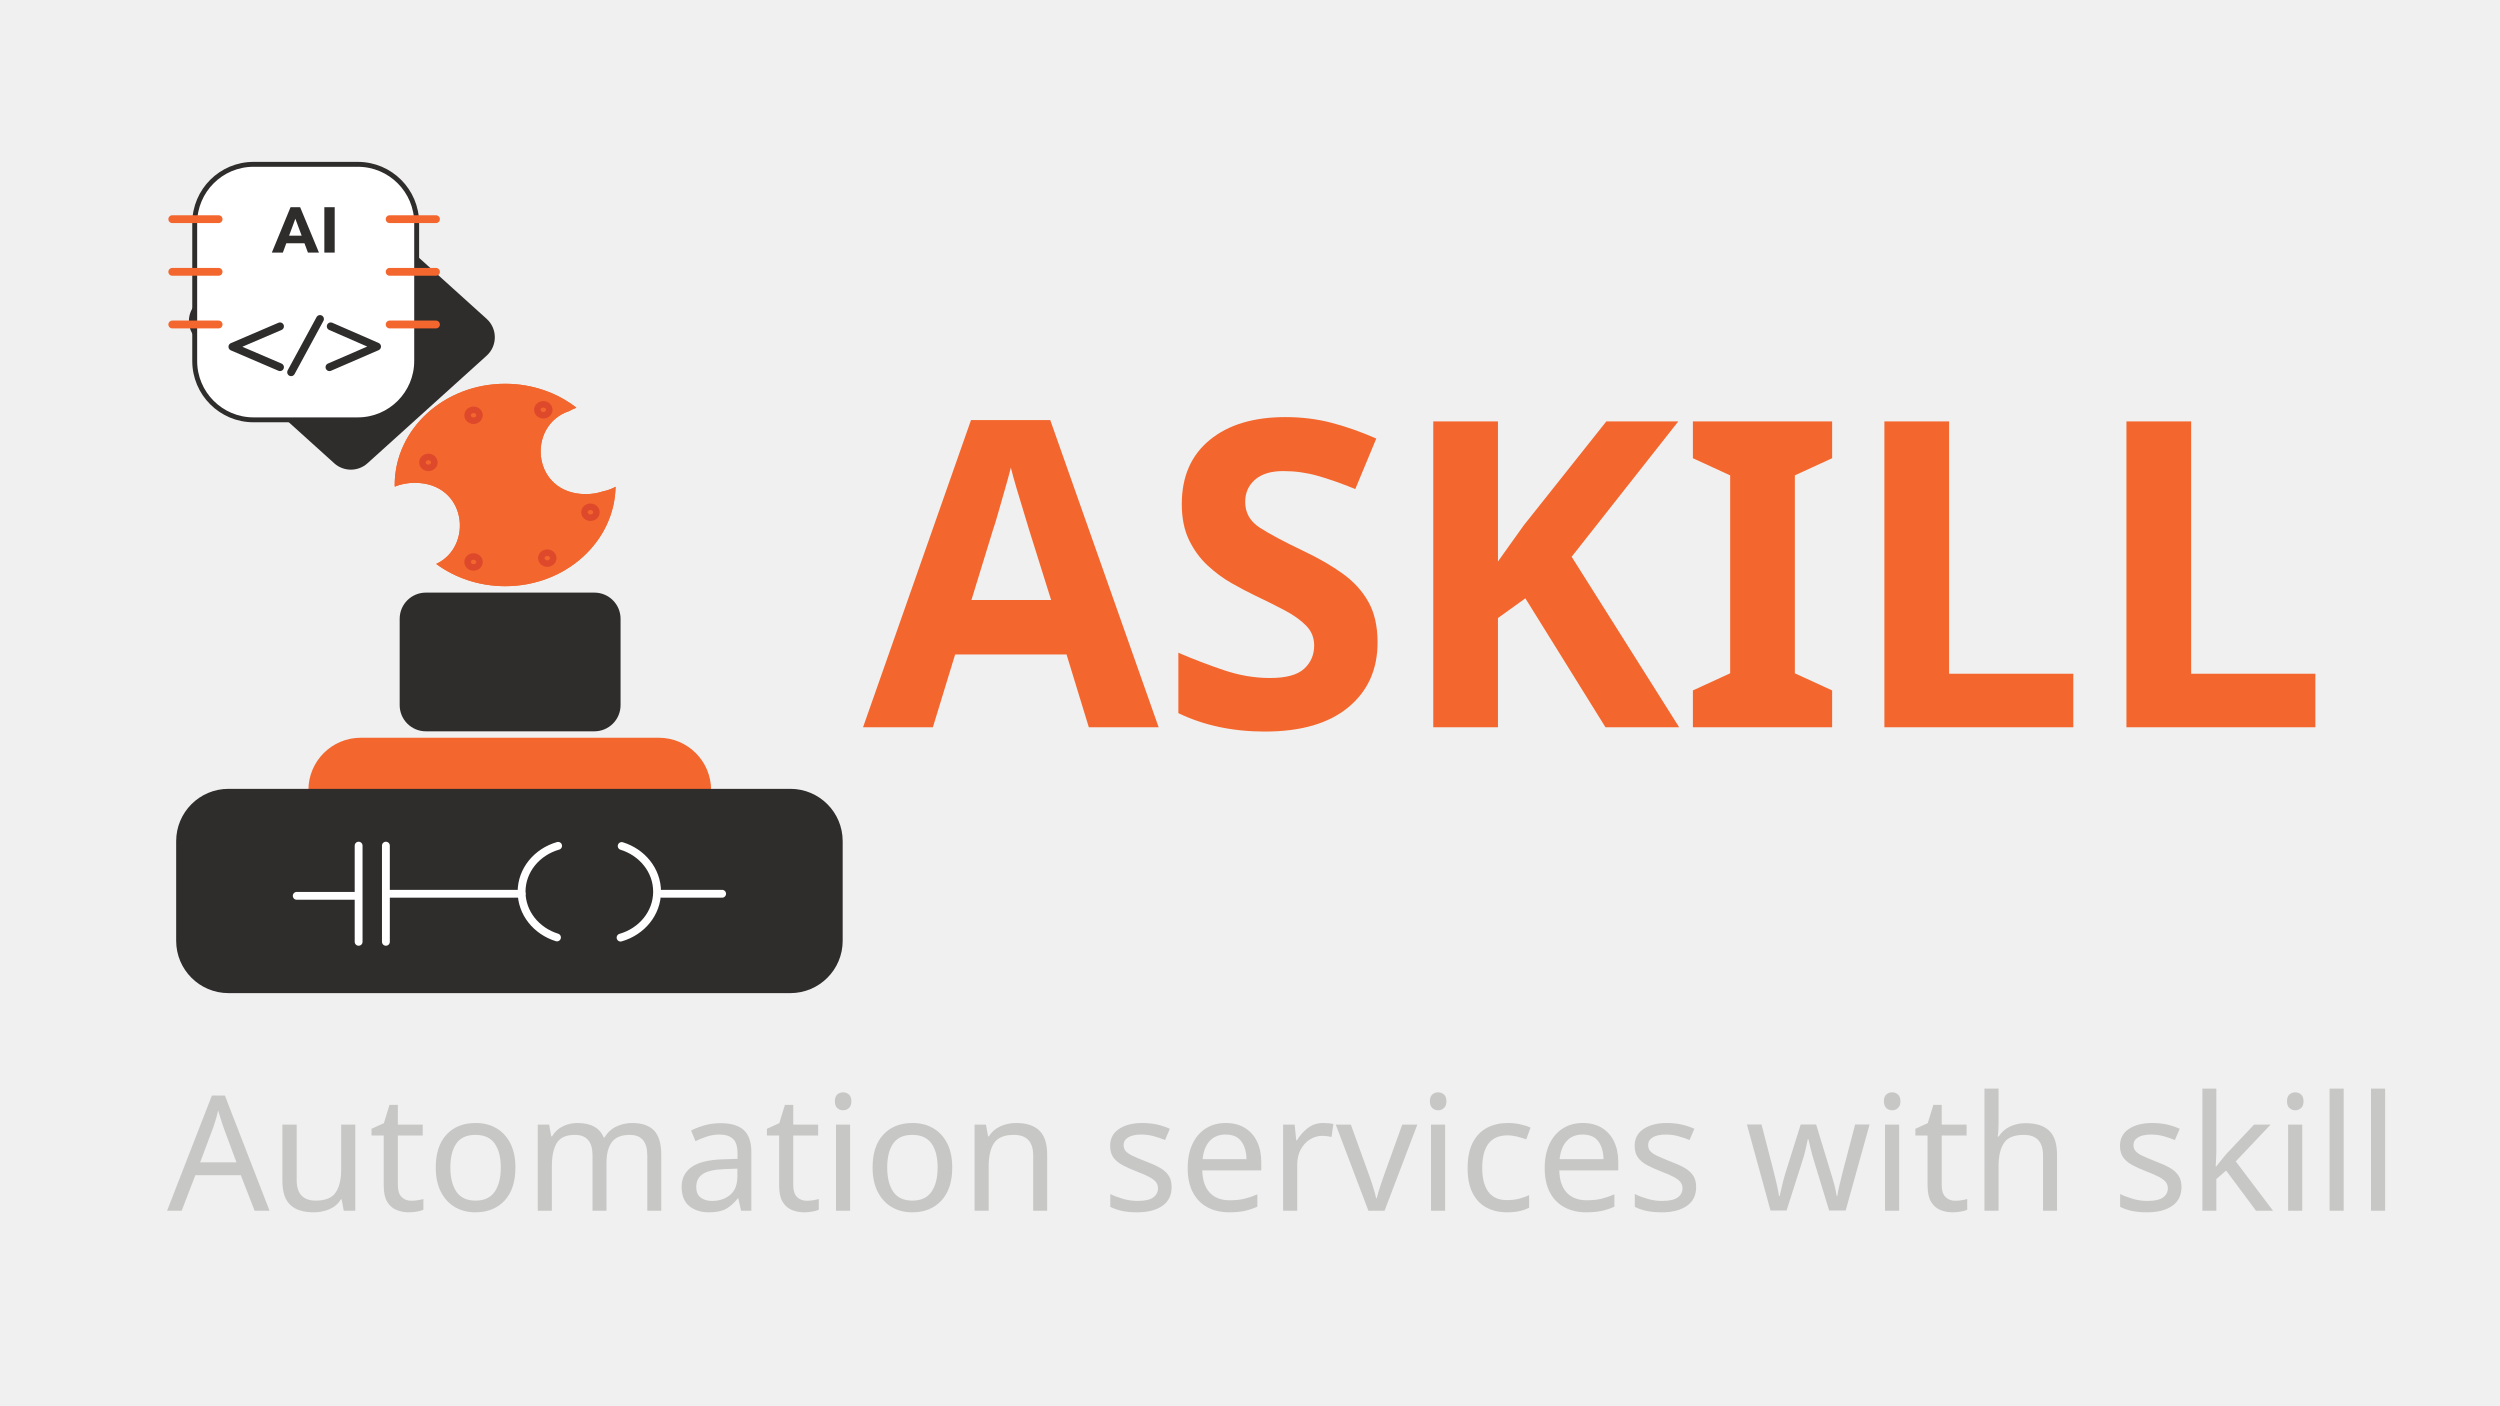
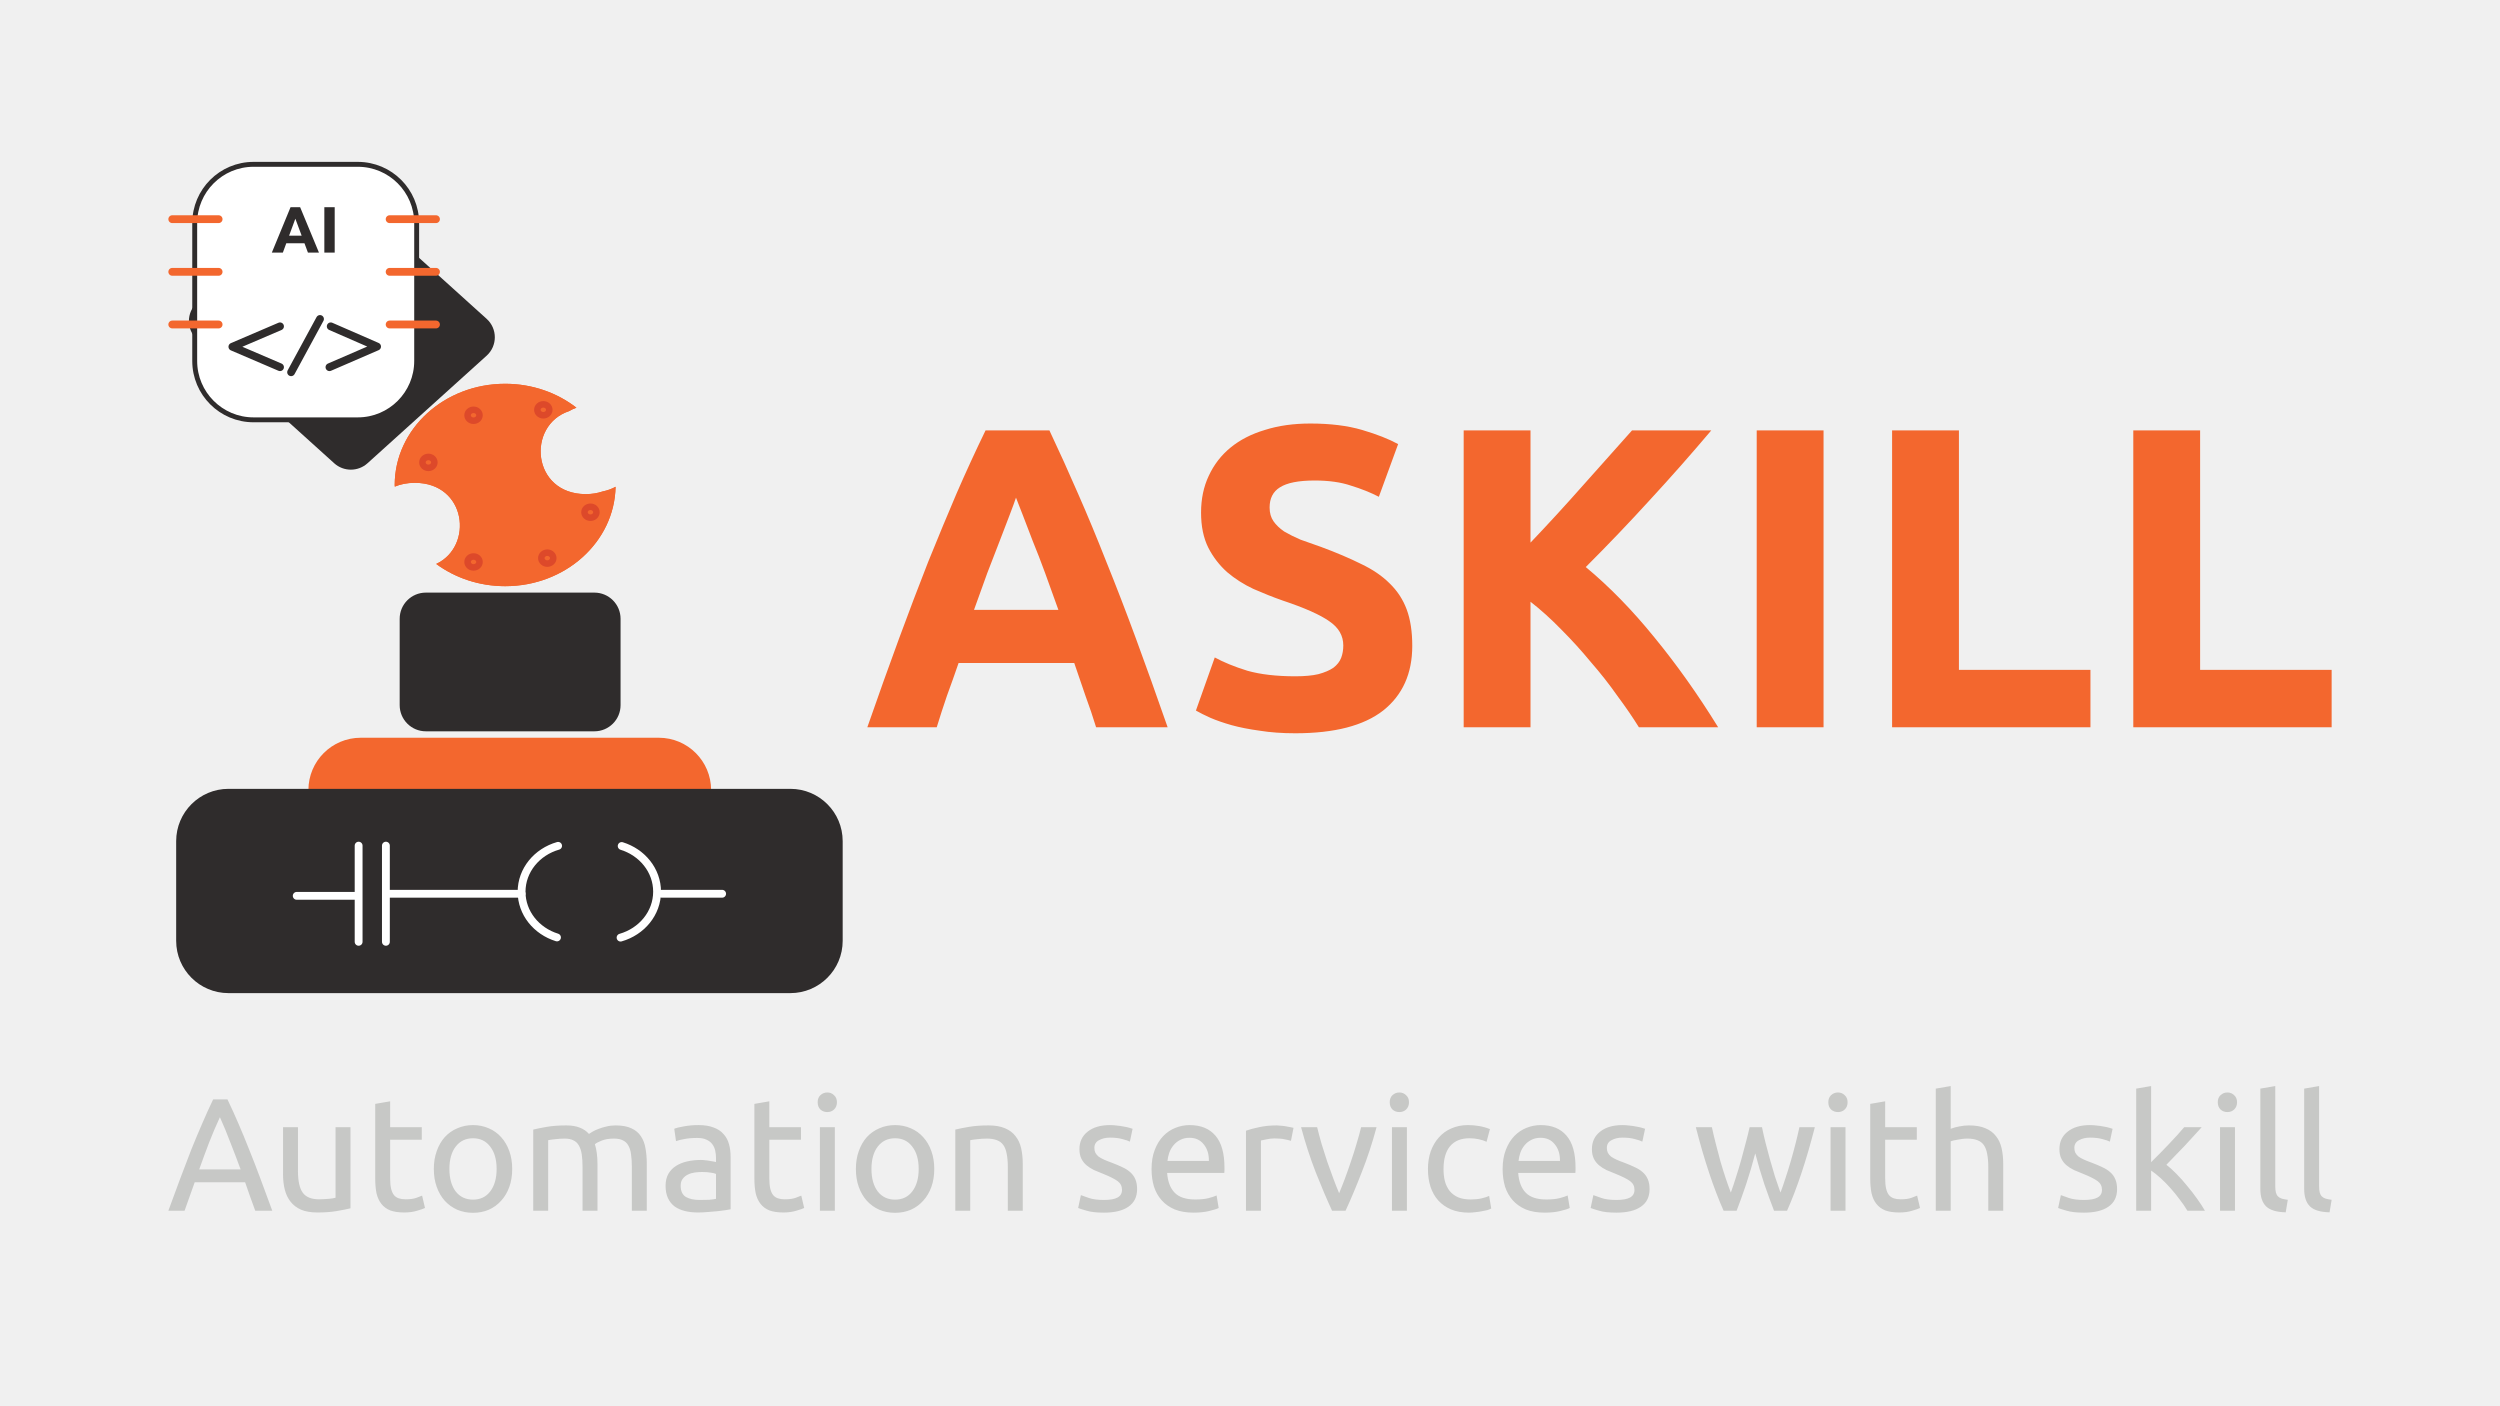
<svg xmlns="http://www.w3.org/2000/svg" version="1.1" id="svg1" width="2548.733" height="1432.507" viewBox="0 0 2548.733 1432.507">
  <defs id="defs1">
    <clipPath clipPathUnits="userSpaceOnUse" id="clipPath2">
      <path d="M 0,1074.383 H 1911.545 V 2.5000001e-5 H 0 Z" id="path2" />
    </clipPath>
    <clipPath clipPathUnits="userSpaceOnUse" id="clipPath4">
      <path d="M -1736.873,1022.105 H 174.672 V -52.278 H -1736.873 Z" id="path4" />
    </clipPath>
    <clipPath clipPathUnits="userSpaceOnUse" id="clipPath6">
      <path d="M -1736.873,1060.304 H 174.672 V -14.079 H -1736.873 Z" id="path6" />
    </clipPath>
    <clipPath clipPathUnits="userSpaceOnUse" id="clipPath8">
      <path d="M -1736.873,1098.504 H 174.672 V 24.121 H -1736.873 Z" id="path8" />
    </clipPath>
    <clipPath clipPathUnits="userSpaceOnUse" id="clipPath10">
      <path d="M -2004.289,1022.105 H -92.744 V -52.278 H -2004.289 Z" id="path10" />
    </clipPath>
    <clipPath clipPathUnits="userSpaceOnUse" id="clipPath12">
      <path d="M -2004.289,1060.304 H -92.744 V -14.079 H -2004.289 Z" id="path12" />
    </clipPath>
    <clipPath clipPathUnits="userSpaceOnUse" id="clipPath14">
      <path d="M -2004.289,1098.504 H -92.744 V 24.121 H -2004.289 Z" id="path14" />
    </clipPath>
  </defs>
  <g id="layer-MC1">
    <path id="path92" d="M 0,1432.511 H 2548.727 V 0 H 0 Z" style="fill:none;fill-opacity:1;fill-rule:nonzero;stroke:none;stroke-width:1.333" />
    <g id="g130" transform="translate(21.2749)">
      <g id="g128">
        <path id="path93" d="m 0,0 h -227.912 c -22.091,0 -40,17.909 -40,40 v 51.295 c 0,22.091 17.909,40 40,40 H 0 c 22.091,0 40,-17.909 40,-40 V 40 C 40,17.909 22.091,0 0,0" style="fill:#f3672e;fill-opacity:1;fill-rule:nonzero;stroke:none" transform="matrix(1.333333,0,0,-1.333333,650.3617,927.1784)" />
        <path id="path94" d="m 0,0 h -429.63 c -22.092,0 -40,17.909 -40,40 v 76.197 c 0,22.092 17.908,40 40,40 H 0 c 22.091,0 40,-17.908 40,-40 V 40 C 40,17.909 22.091,0 0,0" style="fill:#2f2c2c;fill-opacity:1;fill-rule:nonzero;stroke:none" transform="matrix(1.333333,0,0,-1.333333,784.4984,1012.481)" />
        <path id="path95" d="M 0,0 H 102.723" style="fill:none;stroke:#ffffff;stroke-width:6;stroke-linecap:round;stroke-linejoin:round;stroke-miterlimit:4;stroke-dasharray:none;stroke-opacity:1" transform="matrix(1.333333,0,0,-1.333333,373.5112,911.1829)" />
        <path id="path96" d="M 0,0 H -46.225" style="fill:none;stroke:#ffffff;stroke-width:6;stroke-linecap:round;stroke-linejoin:round;stroke-miterlimit:4;stroke-dasharray:none;stroke-opacity:1" transform="matrix(1.333333,0,0,-1.333333,342.8637,913.3037)" />
        <path id="path97" d="M 0,0 V -73.54" style="fill:none;stroke:#ffffff;stroke-width:6;stroke-linecap:round;stroke-linejoin:round;stroke-miterlimit:4;stroke-dasharray:none;stroke-opacity:1" transform="matrix(1.333333,0,0,-1.333333,344.3427,862.1192)" />
        <path id="path98" d="M 0,0 V -73.54" style="fill:none;stroke:#ffffff;stroke-width:6;stroke-linecap:round;stroke-linejoin:round;stroke-miterlimit:4;stroke-dasharray:none;stroke-opacity:1" transform="matrix(1.333333,0,0,-1.333333,372.1473,862.1192)" />
        <path id="path99" d="m 0,0 c 16.171,4.624 27.923,18.611 27.923,35.148 0,16.244 -11.34,30.027 -27.069,34.893" style="fill:none;stroke:#ffffff;stroke-width:6;stroke-linecap:round;stroke-linejoin:round;stroke-miterlimit:4;stroke-dasharray:none;stroke-opacity:1" transform="matrix(1.333333,0,0,-1.333333,611.3847,955.8885)" />
        <path id="path100" d="M 0,0 46.225,-0.005" style="fill:none;stroke:#ffffff;stroke-width:6;stroke-linecap:round;stroke-linejoin:round;stroke-miterlimit:4;stroke-dasharray:none;stroke-opacity:1" transform="matrix(1.333333,0,0,-1.333333,653.2927,911.1797)" />
        <path id="path101" d="m 0,0 c -16.171,-4.624 -27.923,-18.611 -27.923,-35.148 0,-16.244 11.34,-30.027 27.069,-34.893" style="fill:none;stroke:#ffffff;stroke-width:6;stroke-linecap:round;stroke-linejoin:round;stroke-miterlimit:4;stroke-dasharray:none;stroke-opacity:1" transform="matrix(1.333333,0,0,-1.333333,547.7067,862.3236)" />
        <path id="path102" d="m 0,0 c -41.305,0 -45.475,52.613 -12.729,63.469 1.736,0.999 3.568,1.906 5.589,2.61 -14.713,11.389 -33.701,18.289 -54.474,18.289 -46.662,0 -84.489,-34.645 -84.489,-77.382 0,-0.426 0.062,-0.836 0.069,-1.26 4.358,1.843 9.449,2.907 15.288,2.907 39.708,0 45.09,-48.615 16.36,-62.024 14.464,-10.619 32.793,-17.005 52.772,-17.005 46.158,0 83.605,33.917 84.408,76.018 C 19.9,3.994 16.57,2.8 12.894,2.034 9.089,0.751 4.811,0 0,0" style="fill:#f3672e;fill-opacity:1;fill-rule:nonzero;stroke:none" transform="matrix(1.333333,0,0,-1.333333,575.916,503.7487)" />
        <path id="path103" d="m 0,0 c -41.305,0 -45.475,52.613 -12.729,63.469 1.736,0.999 3.568,1.906 5.589,2.61 -14.713,11.389 -33.701,18.289 -54.474,18.289 -46.662,0 -84.489,-34.645 -84.489,-77.382 0,-0.426 0.062,-0.836 0.069,-1.26 4.358,1.843 9.449,2.907 15.288,2.907 39.708,0 45.09,-48.615 16.36,-62.024 14.464,-10.619 32.793,-17.005 52.772,-17.005 46.158,0 83.605,33.917 84.408,76.018 C 19.9,3.994 16.57,2.8 12.894,2.034 9.089,0.751 4.811,0 0,0" style="fill:#f3672e;fill-opacity:1;fill-rule:nonzero;stroke:none" transform="matrix(1.333333,0,0,-1.333333,575.916,503.7487)" />
        <path id="path104" d="m 0,0 c 0,-2.307 -2.042,-4.177 -4.561,-4.177 -2.519,0 -4.561,1.87 -4.561,4.177 0,2.307 2.042,4.177 4.561,4.177 C -2.042,4.177 0,2.307 0,0 Z" style="fill:none;stroke:#dd492a;stroke-width:5;stroke-linecap:round;stroke-linejoin:round;stroke-miterlimit:4;stroke-dasharray:none;stroke-opacity:1" transform="matrix(1.333333,0,0,-1.333333,542.7728,569.0108)" />
        <path id="path105" d="m 0,0 c 0,-2.307 -2.042,-4.177 -4.561,-4.177 -2.519,0 -4.561,1.87 -4.561,4.177 0,2.307 2.042,4.177 4.561,4.177 C -2.042,4.177 0,2.307 0,0 Z" style="fill:none;stroke:#dd492a;stroke-width:5;stroke-linecap:round;stroke-linejoin:round;stroke-miterlimit:4;stroke-dasharray:none;stroke-opacity:1" transform="matrix(1.333333,0,0,-1.333333,421.5543,471.4052)" />
        <path id="path106" d="m 0,0 c 0,-2.307 -2.042,-4.177 -4.561,-4.177 -2.519,0 -4.561,1.87 -4.561,4.177 0,2.307 2.042,4.177 4.561,4.177 C -2.042,4.177 0,2.307 0,0 Z" style="fill:none;stroke:#dd492a;stroke-width:5;stroke-linecap:round;stroke-linejoin:round;stroke-miterlimit:4;stroke-dasharray:none;stroke-opacity:1" transform="matrix(1.333333,0,0,-1.333333,467.5687,423.3636)" />
        <path id="path107" d="m 0,0 c 0,-2.307 -2.042,-4.177 -4.561,-4.177 -2.519,0 -4.561,1.87 -4.561,4.177 0,2.307 2.042,4.177 4.561,4.177 C -2.042,4.177 0,2.307 0,0 Z" style="fill:none;stroke:#dd492a;stroke-width:5;stroke-linecap:round;stroke-linejoin:round;stroke-miterlimit:4;stroke-dasharray:none;stroke-opacity:1" transform="matrix(1.333333,0,0,-1.333333,538.7187,417.794)" />
        <path id="path108" d="m 0,0 c 0,-2.307 -2.042,-4.177 -4.561,-4.177 -2.519,0 -4.561,1.87 -4.561,4.177 0,2.307 2.042,4.177 4.561,4.177 C -2.042,4.177 0,2.307 0,0 Z" style="fill:none;stroke:#dd492a;stroke-width:5;stroke-linecap:round;stroke-linejoin:round;stroke-miterlimit:4;stroke-dasharray:none;stroke-opacity:1" transform="matrix(1.333333,0,0,-1.333333,467.5687,572.9096)" />
        <path id="path109" d="m 0,0 c 0,-2.307 -2.042,-4.177 -4.561,-4.177 -2.519,0 -4.561,1.87 -4.561,4.177 0,2.307 2.042,4.177 4.561,4.177 C -2.042,4.177 0,2.307 0,0 Z" style="fill:none;stroke:#dd492a;stroke-width:5;stroke-linecap:round;stroke-linejoin:round;stroke-miterlimit:4;stroke-dasharray:none;stroke-opacity:1" transform="matrix(1.333333,0,0,-1.333333,586.7601,522.2255)" />
        <path id="path110" d="m 0,0 h -128.894 c -11.045,0 -20,8.954 -20,20 v 66.05 c 0,11.046 8.955,20 20,20 H 0 c 11.046,0 20,-8.954 20,-20 V 20 C 20,8.954 11.046,0 0,0" style="fill:#2f2c2c;fill-opacity:1;fill-rule:nonzero;stroke:none" transform="matrix(1.333333,0,0,-1.333333,584.718,745.5649)" />
        <path id="path111" d="m 0,0 -91.094,-82.25 c -7.228,-6.525 -18.221,-6.525 -25.448,0 l -104.839,94.66 c -8.35,7.539 -8.35,20.645 0,28.184 l 91.094,82.25 c 7.228,6.526 18.221,6.526 25.448,0 L 0,28.184 C 8.35,20.645 8.35,7.539 0,0" style="fill:#2f2c2c;fill-opacity:1;fill-rule:nonzero;stroke:none" transform="matrix(1.333333,0,0,-1.333333,474.8417,362.6263)" />
        <path id="path112" d="m 0,0 h -79.709 c -24.852,0 -45,20.147 -45,45 v 105.362 c 0,24.853 20.148,45 45,45 H 0 c 24.853,0 45,-20.147 45,-45 V 45 C 45,20.147 24.853,0 0,0" style="fill:#ffffff;fill-opacity:1;fill-rule:nonzero;stroke:#2f2c2c;stroke-width:3.75;stroke-linecap:butt;stroke-linejoin:miter;stroke-miterlimit:10;stroke-dasharray:none;stroke-opacity:1" transform="matrix(1.333333,0,0,-1.333333,343.5107,428.0156)" />
        <path id="path113" d="M 0,0 22.071,40.7" style="fill:#ffffff;fill-opacity:1;fill-rule:nonzero;stroke:#2f2c2c;stroke-width:6;stroke-linecap:round;stroke-linejoin:round;stroke-miterlimit:4;stroke-dasharray:none;stroke-opacity:1" transform="matrix(1.333333,0,0,-1.333333,275.5229,379.4769)" />
        <path id="path114" d="m 0,0 36.282,15.709 c 0,0 0.045,0.019 0.12,0.051 C 33.245,17.171 0.978,31.211 0.978,31.211" style="fill:#ffffff;fill-opacity:1;fill-rule:nonzero;stroke:#2f2c2c;stroke-width:6;stroke-linecap:round;stroke-linejoin:round;stroke-miterlimit:4;stroke-dasharray:none;stroke-opacity:1" transform="matrix(1.333333,0,0,-1.333333,314.6116,374.3299)" />
        <path id="path115" d="M 0,0 -36.402,-15.603 0,-31.211" style="fill:#ffffff;fill-opacity:1;fill-rule:nonzero;stroke:#2f2c2c;stroke-width:6;stroke-linecap:round;stroke-linejoin:round;stroke-miterlimit:4;stroke-dasharray:none;stroke-opacity:1" transform="matrix(1.333333,0,0,-1.333333,264.1891,332.7152)" />
        <path id="path116" d="M 25.15,-7.93 H 11.251 L 8.615,3.8244735e-4 H 0.189 L 14.498,-38.456 h 7.348 L 36.236,3.8244735e-4 H 27.81 Z M 13.396,-14.341 h 9.609 L 18.177,-28.735 Z M 48.265,3.8244735e-4 H 40.343 V -38.456 h 7.922 z m 0,0" style="fill:#2f2c2c;fill-opacity:1;fill-rule:nonzero;stroke:none" aria-label="AI" transform="matrix(1.333333,0,0,1.203869,255.5957,257.5581)" />
        <path id="path117" d="M 0,0 H 35.419" style="fill:#306abb;fill-opacity:1;fill-rule:nonzero;stroke:#f3672e;stroke-width:6;stroke-linecap:round;stroke-linejoin:round;stroke-miterlimit:4;stroke-dasharray:none;stroke-opacity:1" transform="matrix(1.333333,0,0,-1.333333,154.3631,330.8137)" />
        <path id="path118" d="M 0,0 H 35.419" style="fill:#306abb;fill-opacity:1;fill-rule:nonzero;stroke:#f3672e;stroke-width:6;stroke-linecap:round;stroke-linejoin:round;stroke-miterlimit:4;stroke-dasharray:none;stroke-opacity:1" transform="matrix(1.333333,0,0,-1.333333,375.9672,277.1311)" />
        <path id="path119" d="M 0,0 H 35.419" style="fill:#306abb;fill-opacity:1;fill-rule:nonzero;stroke:#f3672e;stroke-width:6;stroke-linecap:round;stroke-linejoin:round;stroke-miterlimit:4;stroke-dasharray:none;stroke-opacity:1" transform="matrix(1.333333,0,0,-1.333333,375.9672,223.4483)" />
        <path id="path120" d="M 0,0 H 35.419" style="fill:#306abb;fill-opacity:1;fill-rule:nonzero;stroke:#f3672e;stroke-width:6;stroke-linecap:round;stroke-linejoin:round;stroke-miterlimit:4;stroke-dasharray:none;stroke-opacity:1" transform="matrix(1.333333,0,0,-1.333333,154.3631,223.4483)" />
        <path id="path121" d="M 0,0 H 35.419" style="fill:#306abb;fill-opacity:1;fill-rule:nonzero;stroke:#f3672e;stroke-width:6;stroke-linecap:round;stroke-linejoin:round;stroke-miterlimit:4;stroke-dasharray:none;stroke-opacity:1" transform="matrix(1.333333,0,0,-1.333333,375.9672,330.8137)" />
        <path id="path122" d="M 0,0 H 35.419" style="fill:#306abb;fill-opacity:1;fill-rule:nonzero;stroke:#f3672e;stroke-width:6;stroke-linecap:round;stroke-linejoin:round;stroke-miterlimit:4;stroke-dasharray:none;stroke-opacity:1" transform="matrix(1.333333,0,0,-1.333333,154.3631,277.1311)" />
      </g>
      <g id="g129" transform="translate(0,17.28972)">
-         <text id="text122" xml:space="preserve" transform="matrix(1.333333,0,0,1.333333,858.5892,724.1603)">
-           <tspan id="tspan122" style="font-variant:normal;font-weight:700;font-stretch:normal;font-size:327.574px;font-family:Ubuntu;writing-mode:lr-tb;fill:#f3672e;fill-opacity:1;fill-rule:nonzero;stroke:none" x="0" y="0">ASKILL</tspan>
-         </text>
+         <path style="font-weight:700;font-size:327.574px;font-family:Ubuntu;fill:#f3672e" d="m 178.2,0 q -3.603,-11.793 -8.189,-24.24 -4.258,-12.448 -8.517,-24.896 H 73.049 Q 68.791,-36.688 64.205,-24.24 59.946,-11.793 56.343,0 H 3.276 Q 16.051,-36.688 27.516,-67.808 38.981,-98.927 49.791,-126.444 q 11.138,-27.516 21.62,-52.084 10.81,-24.896 22.275,-48.481 h 48.809 q 11.138,23.585 21.947,48.481 10.81,24.568 21.62,52.084 11.138,27.516 22.603,58.636 Q 220.13,-36.688 232.905,0 Z m -61.256,-175.58 q -1.638,4.914 -4.914,13.431 -3.276,8.517 -7.534,19.654 -4.258,11.138 -9.5,24.568 -4.914,13.431 -10.155,28.171 h 64.532 q -5.241,-14.741 -10.155,-28.171 -4.914,-13.431 -9.5,-24.568 -4.258,-11.138 -7.534,-19.654 -3.276,-8.517 -5.241,-13.431 z M 330.522,-38.981 q 10.81,0 17.689,-1.638 7.207,-1.965 11.465,-4.914 4.258,-3.276 5.896,-7.534 1.638,-4.258 1.638,-9.5 0,-11.138 -10.482,-18.344 -10.482,-7.534 -36.033,-16.051 -11.138,-3.931 -22.275,-8.844 -11.138,-5.241 -19.982,-12.775 -8.844,-7.862 -14.413,-18.672 -5.569,-11.138 -5.569,-26.861 0,-15.724 5.896,-28.171 5.896,-12.775 16.706,-21.62 10.81,-8.844 26.206,-13.431 15.396,-4.914 34.723,-4.914 22.93,0 39.636,4.914 16.706,4.914 27.516,10.81 l -14.741,40.292 q -9.5,-4.914 -21.292,-8.517 -11.465,-3.931 -27.844,-3.931 -18.344,0 -26.533,5.241 -7.862,4.914 -7.862,15.396 0,6.224 2.948,10.482 2.948,4.258 8.189,7.862 5.569,3.276 12.448,6.224 7.207,2.621 15.724,5.569 17.689,6.551 30.792,13.103 13.103,6.224 21.62,14.741 8.845,8.517 13.103,19.982 4.258,11.465 4.258,27.844 0,31.775 -22.275,49.464 -22.275,17.361 -67.153,17.361 -15.068,0 -27.189,-1.965 -12.12,-1.638 -21.62,-4.258 -9.172,-2.621 -16.051,-5.569 -6.551,-2.948 -11.138,-5.569 l 14.413,-40.619 q 10.155,5.569 24.896,10.155 15.068,4.258 36.688,4.258 z M 593.237,0 q -6.879,-11.138 -16.379,-23.913 -9.172,-13.103 -20.31,-25.878 -10.81,-13.103 -22.603,-24.896 -11.793,-12.12 -23.585,-21.292 V 0 h -51.102 v -227.009 h 51.102 v 85.824 q 19.982,-20.965 39.964,-43.567 20.31,-22.93 37.671,-42.257 h 60.601 q -23.258,27.516 -46.843,53.067 -23.258,25.551 -49.136,51.429 27.189,22.603 52.412,53.722 Q 630.58,-37.671 653.838,0 Z m 90.083,-227.009 h 51.102 V 0 H 683.32 Z M 938.5,-43.895 V 0 H 786.833 v -227.009 h 51.102 v 183.114 z m 184.424,0 V 0 H 971.257 v -227.009 h 51.102 v 183.114 z" id="text122" transform="matrix(1.333333,0,0,1.333333,858.5892,724.1603)" aria-label="ASKILL" />
      </g>
    </g>
-     <text id="text128" xml:space="preserve" transform="scale(0.9998274,1.000173)" x="170.36" y="1234.104" style="font-size:14.542px;stroke-width:1.212">
-       <tspan id="tspan128" style="font-style:normal;font-variant:normal;font-weight:normal;font-stretch:normal;font-size:163.759px;font-family:Ubuntu;-inkscape-font-specification:'Ubuntu, Normal';font-variant-ligatures:normal;font-variant-caps:normal;font-variant-numeric:normal;font-variant-east-asian:normal;writing-mode:lr-tb;fill:#c7c8c6;fill-opacity:1;fill-rule:nonzero;stroke:none;stroke-width:1.212" x="170.36" y="1234.104">Automation services with skill</tspan>
-     </text>
+     <path style="font-size:163.759px;font-family:Ubuntu;-inkscape-font-specification:'Ubuntu, Normal';fill:#c7c8c6;stroke-width:1.212" d="m 260.263,1234.104 q -2.784,-7.369 -5.24,-14.411 -2.456,-7.205 -5.077,-14.575 h -51.42 l -10.317,28.985 h -16.54 q 6.55,-18.014 12.282,-33.243 5.732,-15.393 11.136,-29.149 5.568,-13.756 10.972,-26.201 5.404,-12.609 11.299,-24.891 h 14.575 q 5.895,12.282 11.299,24.891 5.404,12.446 10.808,26.201 5.568,13.756 11.299,29.149 5.732,15.229 12.282,33.243 z m -14.902,-42.086 q -5.24,-14.247 -10.481,-27.512 -5.077,-13.428 -10.644,-25.71 -5.732,12.282 -10.972,25.71 -5.077,13.264 -10.153,27.512 z m 112.011,39.63 q -5.24,1.31 -13.92,2.784 -8.515,1.474 -19.815,1.474 -9.826,0 -16.54,-2.784 -6.714,-2.948 -10.808,-8.188 -4.094,-5.24 -5.895,-12.282 -1.801,-7.205 -1.801,-15.885 v -47.818 h 15.23 v 44.542 q 0,15.557 4.913,22.271 4.913,6.714 16.54,6.714 2.456,0 5.077,-0.164 2.62,-0.164 4.913,-0.328 2.293,-0.328 4.094,-0.491 1.965,-0.328 2.784,-0.655 v -71.89 h 15.23 z m 40.448,-82.698 h 32.261 v 12.773 h -32.261 v 39.302 q 0,6.387 0.983,10.644 0.983,4.094 2.948,6.55 1.965,2.293 4.913,3.275 2.948,0.983 6.878,0.983 6.878,0 10.972,-1.474 4.258,-1.638 5.895,-2.293 l 2.948,12.609 q -2.293,1.146 -8.024,2.784 -5.732,1.801 -13.101,1.801 -8.679,0 -14.411,-2.129 -5.568,-2.293 -9.007,-6.714 -3.439,-4.421 -4.913,-10.808 -1.31,-6.55 -1.31,-15.066 v -75.984 l 15.23,-2.62 z m 124.457,42.577 q 0,10.153 -2.948,18.341 -2.948,8.188 -8.352,14.083 -5.24,5.895 -12.609,9.171 -7.369,3.111 -16.048,3.111 -8.679,0 -16.048,-3.111 -7.369,-3.275 -12.773,-9.171 -5.24,-5.895 -8.188,-14.083 -2.948,-8.188 -2.948,-18.341 0,-9.989 2.948,-18.177 2.948,-8.352 8.188,-14.247 5.404,-5.895 12.773,-9.007 7.369,-3.275 16.048,-3.275 8.679,0 16.048,3.275 7.369,3.111 12.609,9.007 5.404,5.895 8.352,14.247 2.948,8.188 2.948,18.177 z m -15.885,0 q 0,-14.411 -6.55,-22.762 -6.387,-8.515 -17.522,-8.515 -11.136,0 -17.686,8.515 -6.387,8.352 -6.387,22.762 0,14.411 6.387,22.926 6.55,8.352 17.686,8.352 11.136,0 17.522,-8.352 6.55,-8.515 6.55,-22.926 z m 37.337,-40.121 q 5.24,-1.31 13.756,-2.784 8.679,-1.474 19.979,-1.474 8.188,0 13.756,2.293 5.568,2.129 9.334,6.387 1.146,-0.819 3.603,-2.293 2.456,-1.474 6.059,-2.784 3.603,-1.474 8.024,-2.456 4.421,-1.146 9.498,-1.146 9.826,0 16.048,2.948 6.223,2.784 9.662,8.024 3.603,5.24 4.749,12.446 1.31,7.205 1.31,15.721 v 47.818 h -15.23 v -44.542 q 0,-7.533 -0.819,-12.937 -0.655,-5.404 -2.784,-9.007 -1.965,-3.603 -5.568,-5.24 -3.439,-1.801 -9.007,-1.801 -7.697,0 -12.773,2.129 -4.913,1.965 -6.714,3.603 1.31,4.258 1.965,9.334 0.655,5.077 0.655,10.644 v 47.818 h -15.23 v -44.542 q 0,-7.533 -0.819,-12.937 -0.819,-5.404 -2.948,-9.007 -1.965,-3.603 -5.568,-5.24 -3.439,-1.801 -8.843,-1.801 -2.293,0 -4.913,0.164 -2.62,0.164 -5.077,0.491 -2.293,0.164 -4.258,0.491 -1.965,0.328 -2.62,0.491 v 71.89 h -15.23 z m 169.818,71.727 q 5.404,0 9.498,-0.164 4.258,-0.328 7.042,-0.983 v -25.383 q -1.638,-0.819 -5.404,-1.31 -3.603,-0.655 -8.843,-0.655 -3.439,0 -7.369,0.491 -3.766,0.491 -7.042,2.129 -3.111,1.474 -5.24,4.258 -2.129,2.62 -2.129,7.042 0,8.188 5.24,11.463 5.24,3.111 14.247,3.111 z m -1.31,-76.312 q 9.171,0 15.393,2.456 6.387,2.293 10.153,6.714 3.93,4.258 5.568,10.317 1.638,5.895 1.638,13.101 v 53.222 q -1.965,0.328 -5.568,0.983 -3.439,0.491 -7.86,0.983 -4.421,0.491 -9.662,0.819 -5.077,0.491 -10.153,0.491 -7.205,0 -13.264,-1.474 -6.059,-1.474 -10.481,-4.585 -4.421,-3.275 -6.878,-8.515 -2.456,-5.24 -2.456,-12.609 0,-7.042 2.784,-12.118 2.948,-5.077 7.86,-8.188 4.913,-3.111 11.463,-4.585 6.55,-1.474 13.756,-1.474 2.293,0 4.749,0.328 2.456,0.164 4.585,0.655 2.293,0.328 3.93,0.655 1.638,0.328 2.293,0.491 v -4.258 q 0,-3.766 -0.819,-7.369 -0.819,-3.767 -2.948,-6.55 -2.129,-2.948 -5.895,-4.585 -3.603,-1.801 -9.498,-1.801 -7.533,0 -13.264,1.146 -5.568,0.983 -8.352,2.129 l -1.801,-12.61 q 2.948,-1.31 9.826,-2.456 6.878,-1.31 14.902,-1.31 z m 72.218,2.129 h 32.261 v 12.773 h -32.261 v 39.302 q 0,6.387 0.983,10.644 0.983,4.094 2.948,6.55 1.965,2.293 4.913,3.275 2.948,0.983 6.878,0.983 6.878,0 10.972,-1.474 4.258,-1.638 5.895,-2.293 l 2.948,12.609 q -2.293,1.146 -8.024,2.784 -5.732,1.801 -13.101,1.801 -8.679,0 -14.411,-2.129 -5.568,-2.293 -9.007,-6.714 -3.439,-4.421 -4.913,-10.808 -1.31,-6.55 -1.31,-15.066 v -75.984 l 15.23,-2.62 z m 66.814,85.155 h -15.23 v -85.155 h 15.23 z m -7.697,-100.548 q -4.094,0 -7.042,-2.62 -2.784,-2.784 -2.784,-7.369 0,-4.585 2.784,-7.205 2.948,-2.784 7.042,-2.784 4.094,0 6.878,2.784 2.948,2.62 2.948,7.205 0,4.585 -2.948,7.369 -2.784,2.62 -6.878,2.62 z m 109.064,57.971 q 0,10.153 -2.948,18.341 -2.948,8.188 -8.352,14.083 -5.24,5.895 -12.609,9.171 -7.369,3.111 -16.048,3.111 -8.679,0 -16.048,-3.111 -7.369,-3.275 -12.773,-9.171 -5.24,-5.895 -8.188,-14.083 -2.948,-8.188 -2.948,-18.341 0,-9.989 2.948,-18.177 2.948,-8.352 8.188,-14.247 5.404,-5.895 12.773,-9.007 7.369,-3.275 16.048,-3.275 8.679,0 16.048,3.275 7.369,3.111 12.609,9.007 5.404,5.895 8.352,14.247 2.948,8.188 2.948,18.177 z m -15.885,0 q 0,-14.411 -6.55,-22.762 -6.387,-8.515 -17.522,-8.515 -11.136,0 -17.686,8.515 -6.387,8.352 -6.387,22.762 0,14.411 6.387,22.926 6.55,8.352 17.686,8.352 11.136,0 17.522,-8.352 6.55,-8.515 6.55,-22.926 z m 37.337,-40.121 q 5.24,-1.31 13.92,-2.784 8.679,-1.474 19.979,-1.474 10.153,0 16.867,2.948 6.714,2.784 10.644,8.024 4.094,5.077 5.731,12.282 1.638,7.205 1.638,15.885 v 47.818 h -15.23 v -44.542 q 0,-7.86 -1.146,-13.428 -0.983,-5.568 -3.439,-9.007 -2.456,-3.439 -6.55,-4.913 -4.094,-1.638 -10.153,-1.638 -2.456,0 -5.077,0.164 -2.62,0.164 -5.077,0.491 -2.293,0.164 -4.258,0.491 -1.801,0.328 -2.62,0.491 v 71.89 h -15.23 z m 151.641,71.727 q 9.334,0 13.756,-2.456 4.585,-2.456 4.585,-7.86 0,-5.568 -4.421,-8.843 -4.421,-3.275 -14.575,-7.369 -4.913,-1.965 -9.498,-3.93 -4.421,-2.129 -7.697,-4.913 -3.275,-2.784 -5.24,-6.714 -1.965,-3.93 -1.965,-9.662 0,-11.299 8.352,-17.85 8.352,-6.714 22.762,-6.714 3.603,0 7.205,0.491 3.603,0.328 6.714,0.983 3.111,0.491 5.404,1.146 2.456,0.655 3.766,1.146 l -2.784,13.101 q -2.456,-1.31 -7.697,-2.62 -5.24,-1.474 -12.61,-1.474 -6.387,0 -11.136,2.62 -4.749,2.456 -4.749,7.861 0,2.784 0.983,4.913 1.146,2.129 3.275,3.93 2.293,1.637 5.568,3.111 3.275,1.474 7.861,3.111 6.059,2.293 10.808,4.585 4.749,2.129 8.024,5.077 3.439,2.948 5.24,7.205 1.801,4.094 1.801,10.153 0,11.791 -8.843,17.85 -8.679,6.059 -24.891,6.059 -11.299,0 -17.686,-1.965 -6.387,-1.801 -8.679,-2.784 l 2.784,-13.101 q 2.62,0.983 8.352,2.948 5.731,1.965 15.229,1.965 z m 48.473,-31.442 q 0,-11.299 3.275,-19.651 3.275,-8.515 8.679,-14.083 5.404,-5.568 12.446,-8.352 7.042,-2.784 14.411,-2.784 17.195,0 26.365,10.808 9.171,10.644 9.171,32.588 0,0.983 0,2.62 0,1.474 -0.164,2.784 h -58.298 q 0.983,13.264 7.697,20.142 6.714,6.878 20.961,6.878 8.024,0 13.428,-1.31 5.568,-1.474 8.352,-2.784 l 2.129,12.773 q -2.784,1.474 -9.825,3.111 -6.878,1.637 -15.721,1.637 -11.136,0 -19.323,-3.275 -8.024,-3.439 -13.264,-9.334 -5.24,-5.895 -7.86,-13.919 -2.456,-8.188 -2.456,-17.85 z m 58.462,-8.352 q 0.164,-10.317 -5.24,-16.867 -5.24,-6.714 -14.575,-6.714 -5.24,0 -9.334,2.129 -3.93,1.965 -6.714,5.24 -2.784,3.275 -4.421,7.533 -1.474,4.258 -1.965,8.679 z m 69.27,-36.191 q 1.965,0 4.421,0.328 2.62,0.164 5.077,0.655 2.456,0.328 4.421,0.819 2.129,0.328 3.111,0.655 l -2.62,13.264 q -1.801,-0.655 -6.059,-1.474 -4.094,-0.983 -10.644,-0.983 -4.258,0 -8.515,0.983 -4.094,0.819 -5.404,1.146 v 71.563 h -15.23 v -81.552 q 5.404,-1.965 13.428,-3.603 8.024,-1.801 18.014,-1.801 z m 101.694,1.801 q -6.387,23.909 -15.066,45.852 -8.515,21.944 -16.54,39.302 h -13.756 q -8.024,-17.358 -16.703,-39.302 -8.515,-21.944 -14.902,-45.852 h 16.376 q 1.965,8.024 4.585,17.195 2.784,9.007 5.732,18.013 3.111,8.843 6.223,17.195 3.111,8.352 5.895,14.902 2.784,-6.55 5.895,-14.902 3.111,-8.352 6.059,-17.195 3.111,-9.007 5.732,-18.013 2.784,-9.171 4.749,-17.195 z m 30.951,85.155 h -15.23 v -85.155 h 15.23 z m -7.697,-100.548 q -4.094,0 -7.042,-2.62 -2.784,-2.784 -2.784,-7.369 0,-4.585 2.784,-7.205 2.948,-2.784 7.042,-2.784 4.094,0 6.878,2.784 2.948,2.62 2.948,7.205 0,4.585 -2.948,7.369 -2.784,2.62 -6.878,2.62 z m 70.908,102.513 q -10.317,0 -18.177,-3.275 -7.697,-3.275 -13.101,-9.171 -5.24,-5.895 -7.86,-13.92 -2.62,-8.188 -2.62,-18.013 0,-9.826 2.784,-18.014 2.948,-8.188 8.188,-14.083 5.24,-6.059 12.773,-9.334 7.697,-3.439 17.031,-3.439 5.732,0 11.463,0.983 5.732,0.983 10.972,3.111 l -3.439,12.937 q -3.439,-1.638 -8.024,-2.62 -4.421,-0.983 -9.498,-0.983 -12.773,0 -19.651,8.024 -6.714,8.024 -6.714,23.418 0,6.878 1.474,12.609 1.638,5.732 4.913,9.825 3.439,4.094 8.679,6.387 5.24,2.129 12.773,2.129 6.059,0 10.972,-1.146 4.913,-1.146 7.697,-2.456 l 2.129,12.773 q -1.31,0.819 -3.767,1.638 -2.456,0.655 -5.568,1.146 -3.111,0.655 -6.714,0.983 -3.439,0.491 -6.714,0.491 z m 34.389,-44.379 q 0,-11.299 3.275,-19.651 3.275,-8.515 8.679,-14.083 5.404,-5.568 12.446,-8.352 7.042,-2.784 14.411,-2.784 17.195,0 26.365,10.808 9.171,10.644 9.171,32.588 0,0.983 0,2.62 0,1.474 -0.164,2.784 h -58.298 q 0.983,13.264 7.697,20.142 6.714,6.878 20.961,6.878 8.024,0 13.428,-1.31 5.568,-1.474 8.352,-2.784 l 2.129,12.773 q -2.784,1.474 -9.825,3.111 -6.878,1.637 -15.721,1.637 -11.136,0 -19.323,-3.275 -8.024,-3.439 -13.264,-9.334 -5.24,-5.895 -7.86,-13.919 -2.456,-8.188 -2.456,-17.85 z m 58.462,-8.352 q 0.164,-10.317 -5.24,-16.867 -5.24,-6.714 -14.575,-6.714 -5.24,0 -9.334,2.129 -3.93,1.965 -6.714,5.24 -2.784,3.275 -4.421,7.533 -1.474,4.258 -1.965,8.679 z m 57.643,39.794 q 9.334,0 13.756,-2.456 4.585,-2.456 4.585,-7.86 0,-5.568 -4.421,-8.843 -4.421,-3.275 -14.575,-7.369 -4.913,-1.965 -9.498,-3.93 -4.421,-2.129 -7.697,-4.913 -3.275,-2.784 -5.24,-6.714 -1.965,-3.93 -1.965,-9.662 0,-11.299 8.352,-17.85 8.352,-6.714 22.762,-6.714 3.603,0 7.205,0.491 3.603,0.328 6.714,0.983 3.111,0.491 5.404,1.146 2.456,0.655 3.767,1.146 l -2.784,13.101 q -2.456,-1.31 -7.697,-2.62 -5.24,-1.474 -12.609,-1.474 -6.387,0 -11.136,2.62 -4.749,2.456 -4.749,7.861 0,2.784 0.983,4.913 1.146,2.129 3.275,3.93 2.293,1.637 5.568,3.111 3.275,1.474 7.86,3.111 6.059,2.293 10.808,4.585 4.749,2.129 8.024,5.077 3.439,2.948 5.24,7.205 1.801,4.094 1.801,10.153 0,11.791 -8.843,17.85 -8.679,6.059 -24.891,6.059 -11.299,0 -17.686,-1.965 -6.387,-1.801 -8.679,-2.784 l 2.784,-13.101 q 2.62,0.983 8.352,2.948 5.732,1.965 15.23,1.965 z m 160.648,10.972 q -4.585,-11.791 -9.826,-26.856 -5.077,-15.23 -9.334,-31.605 -4.258,16.376 -9.334,31.605 -5.077,15.066 -9.662,26.856 h -13.264 q -7.533,-16.867 -14.738,-38.483 -7.205,-21.616 -13.592,-46.671 h 16.376 q 1.638,7.697 3.93,16.703 2.293,9.007 4.749,18.014 2.62,9.007 5.404,17.358 2.784,8.352 5.24,14.575 2.784,-7.697 5.404,-16.212 2.784,-8.679 5.24,-17.358 2.456,-8.843 4.585,-17.195 2.293,-8.515 3.93,-15.885 h 12.61 q 1.474,7.369 3.603,15.885 2.129,8.352 4.585,17.195 2.456,8.679 5.077,17.358 2.784,8.515 5.568,16.212 2.456,-6.223 5.077,-14.575 2.784,-8.352 5.404,-17.358 2.62,-9.007 4.913,-18.014 2.293,-9.007 3.93,-16.703 h 15.721 q -6.387,25.055 -13.592,46.671 -7.205,21.616 -14.738,38.483 z m 72.873,0 h -15.229 v -85.155 h 15.229 z m -7.697,-100.548 q -4.094,0 -7.042,-2.62 -2.784,-2.784 -2.784,-7.369 0,-4.585 2.784,-7.205 2.948,-2.784 7.042,-2.784 4.094,0 6.878,2.784 2.948,2.62 2.948,7.205 0,4.585 -2.948,7.369 -2.784,2.62 -6.878,2.62 z m 48.145,15.393 h 32.261 v 12.773 h -32.261 v 39.302 q 0,6.387 0.983,10.644 0.983,4.094 2.948,6.55 1.965,2.293 4.913,3.275 2.948,0.983 6.878,0.983 6.878,0 10.972,-1.474 4.258,-1.638 5.895,-2.293 l 2.948,12.609 q -2.293,1.146 -8.024,2.784 -5.731,1.801 -13.101,1.801 -8.679,0 -14.411,-2.129 -5.568,-2.293 -9.007,-6.714 -3.439,-4.421 -4.913,-10.808 -1.31,-6.55 -1.31,-15.066 v -75.984 l 15.23,-2.62 z m 51.584,85.155 v -124.457 l 15.229,-2.62 v 43.56 q 4.258,-1.637 9.007,-2.456 4.913,-0.983 9.662,-0.983 10.153,0 16.867,2.948 6.714,2.784 10.644,8.024 4.094,5.077 5.731,12.282 1.638,7.205 1.638,15.885 v 47.818 h -15.229 v -44.542 q 0,-7.86 -1.146,-13.428 -0.983,-5.568 -3.439,-9.007 -2.456,-3.439 -6.55,-4.913 -4.094,-1.638 -10.153,-1.638 -2.456,0 -5.077,0.328 -2.62,0.328 -5.077,0.819 -2.293,0.328 -4.258,0.819 -1.801,0.491 -2.62,0.819 v 70.744 z m 151.149,-10.972 q 9.334,0 13.756,-2.456 4.585,-2.456 4.585,-7.86 0,-5.568 -4.421,-8.843 -4.421,-3.275 -14.575,-7.369 -4.913,-1.965 -9.498,-3.93 -4.421,-2.129 -7.697,-4.913 -3.275,-2.784 -5.24,-6.714 -1.965,-3.93 -1.965,-9.662 0,-11.299 8.352,-17.85 8.352,-6.714 22.762,-6.714 3.603,0 7.205,0.491 3.603,0.328 6.714,0.983 3.111,0.491 5.404,1.146 2.456,0.655 3.766,1.146 l -2.784,13.101 q -2.456,-1.31 -7.697,-2.62 -5.24,-1.474 -12.609,-1.474 -6.387,0 -11.136,2.62 -4.749,2.456 -4.749,7.861 0,2.784 0.983,4.913 1.146,2.129 3.275,3.93 2.293,1.637 5.568,3.111 3.275,1.474 7.86,3.111 6.059,2.293 10.808,4.585 4.749,2.129 8.024,5.077 3.439,2.948 5.24,7.205 1.801,4.094 1.801,10.153 0,11.791 -8.843,17.85 -8.679,6.059 -24.891,6.059 -11.299,0 -17.686,-1.965 -6.387,-1.801 -8.679,-2.784 l 2.784,-13.101 q 2.62,0.983 8.352,2.948 5.732,1.965 15.23,1.965 z m 84.008,-35.863 q 4.913,3.766 10.317,9.334 5.568,5.568 10.808,12.118 5.404,6.387 10.153,13.101 4.749,6.55 8.024,12.282 h -17.85 q -3.439,-5.731 -8.024,-11.627 -4.421,-6.059 -9.334,-11.463 -4.913,-5.568 -9.989,-10.153 -5.077,-4.585 -9.662,-7.697 v 40.94 h -15.229 v -124.457 l 15.229,-2.62 v 77.622 q 3.93,-3.93 8.679,-8.679 4.749,-4.749 9.334,-9.662 4.585,-4.913 8.679,-9.334 4.094,-4.585 7.042,-8.024 h 17.85 q -3.766,4.094 -8.188,9.007 -4.421,4.913 -9.171,9.989 -4.749,4.913 -9.662,9.989 -4.749,4.913 -9.007,9.334 z m 69.925,46.835 h -15.23 v -85.155 h 15.23 z m -7.697,-100.548 q -4.094,0 -7.042,-2.62 -2.784,-2.784 -2.784,-7.369 0,-4.585 2.784,-7.205 2.948,-2.784 7.042,-2.784 4.094,0 6.878,2.784 2.948,2.62 2.948,7.205 0,4.585 -2.948,7.369 -2.784,2.62 -6.878,2.62 z m 59.445,102.186 q -14.083,-0.328 -19.979,-6.059 -5.895,-5.731 -5.895,-17.85 v -102.186 l 15.23,-2.62 v 102.349 q 0,3.767 0.655,6.223 0.655,2.456 2.129,3.93 1.474,1.474 3.93,2.293 2.456,0.655 6.059,1.146 z m 44.706,0 q -14.083,-0.328 -19.979,-6.059 -5.895,-5.731 -5.895,-17.85 v -102.186 l 15.23,-2.62 v 102.349 q 0,3.767 0.655,6.223 0.655,2.456 2.129,3.93 1.474,1.474 3.93,2.293 2.456,0.655 6.059,1.146 z" id="text128" transform="scale(0.9998274,1.000173)" aria-label="Automation services with skill" />
  </g>
</svg>
